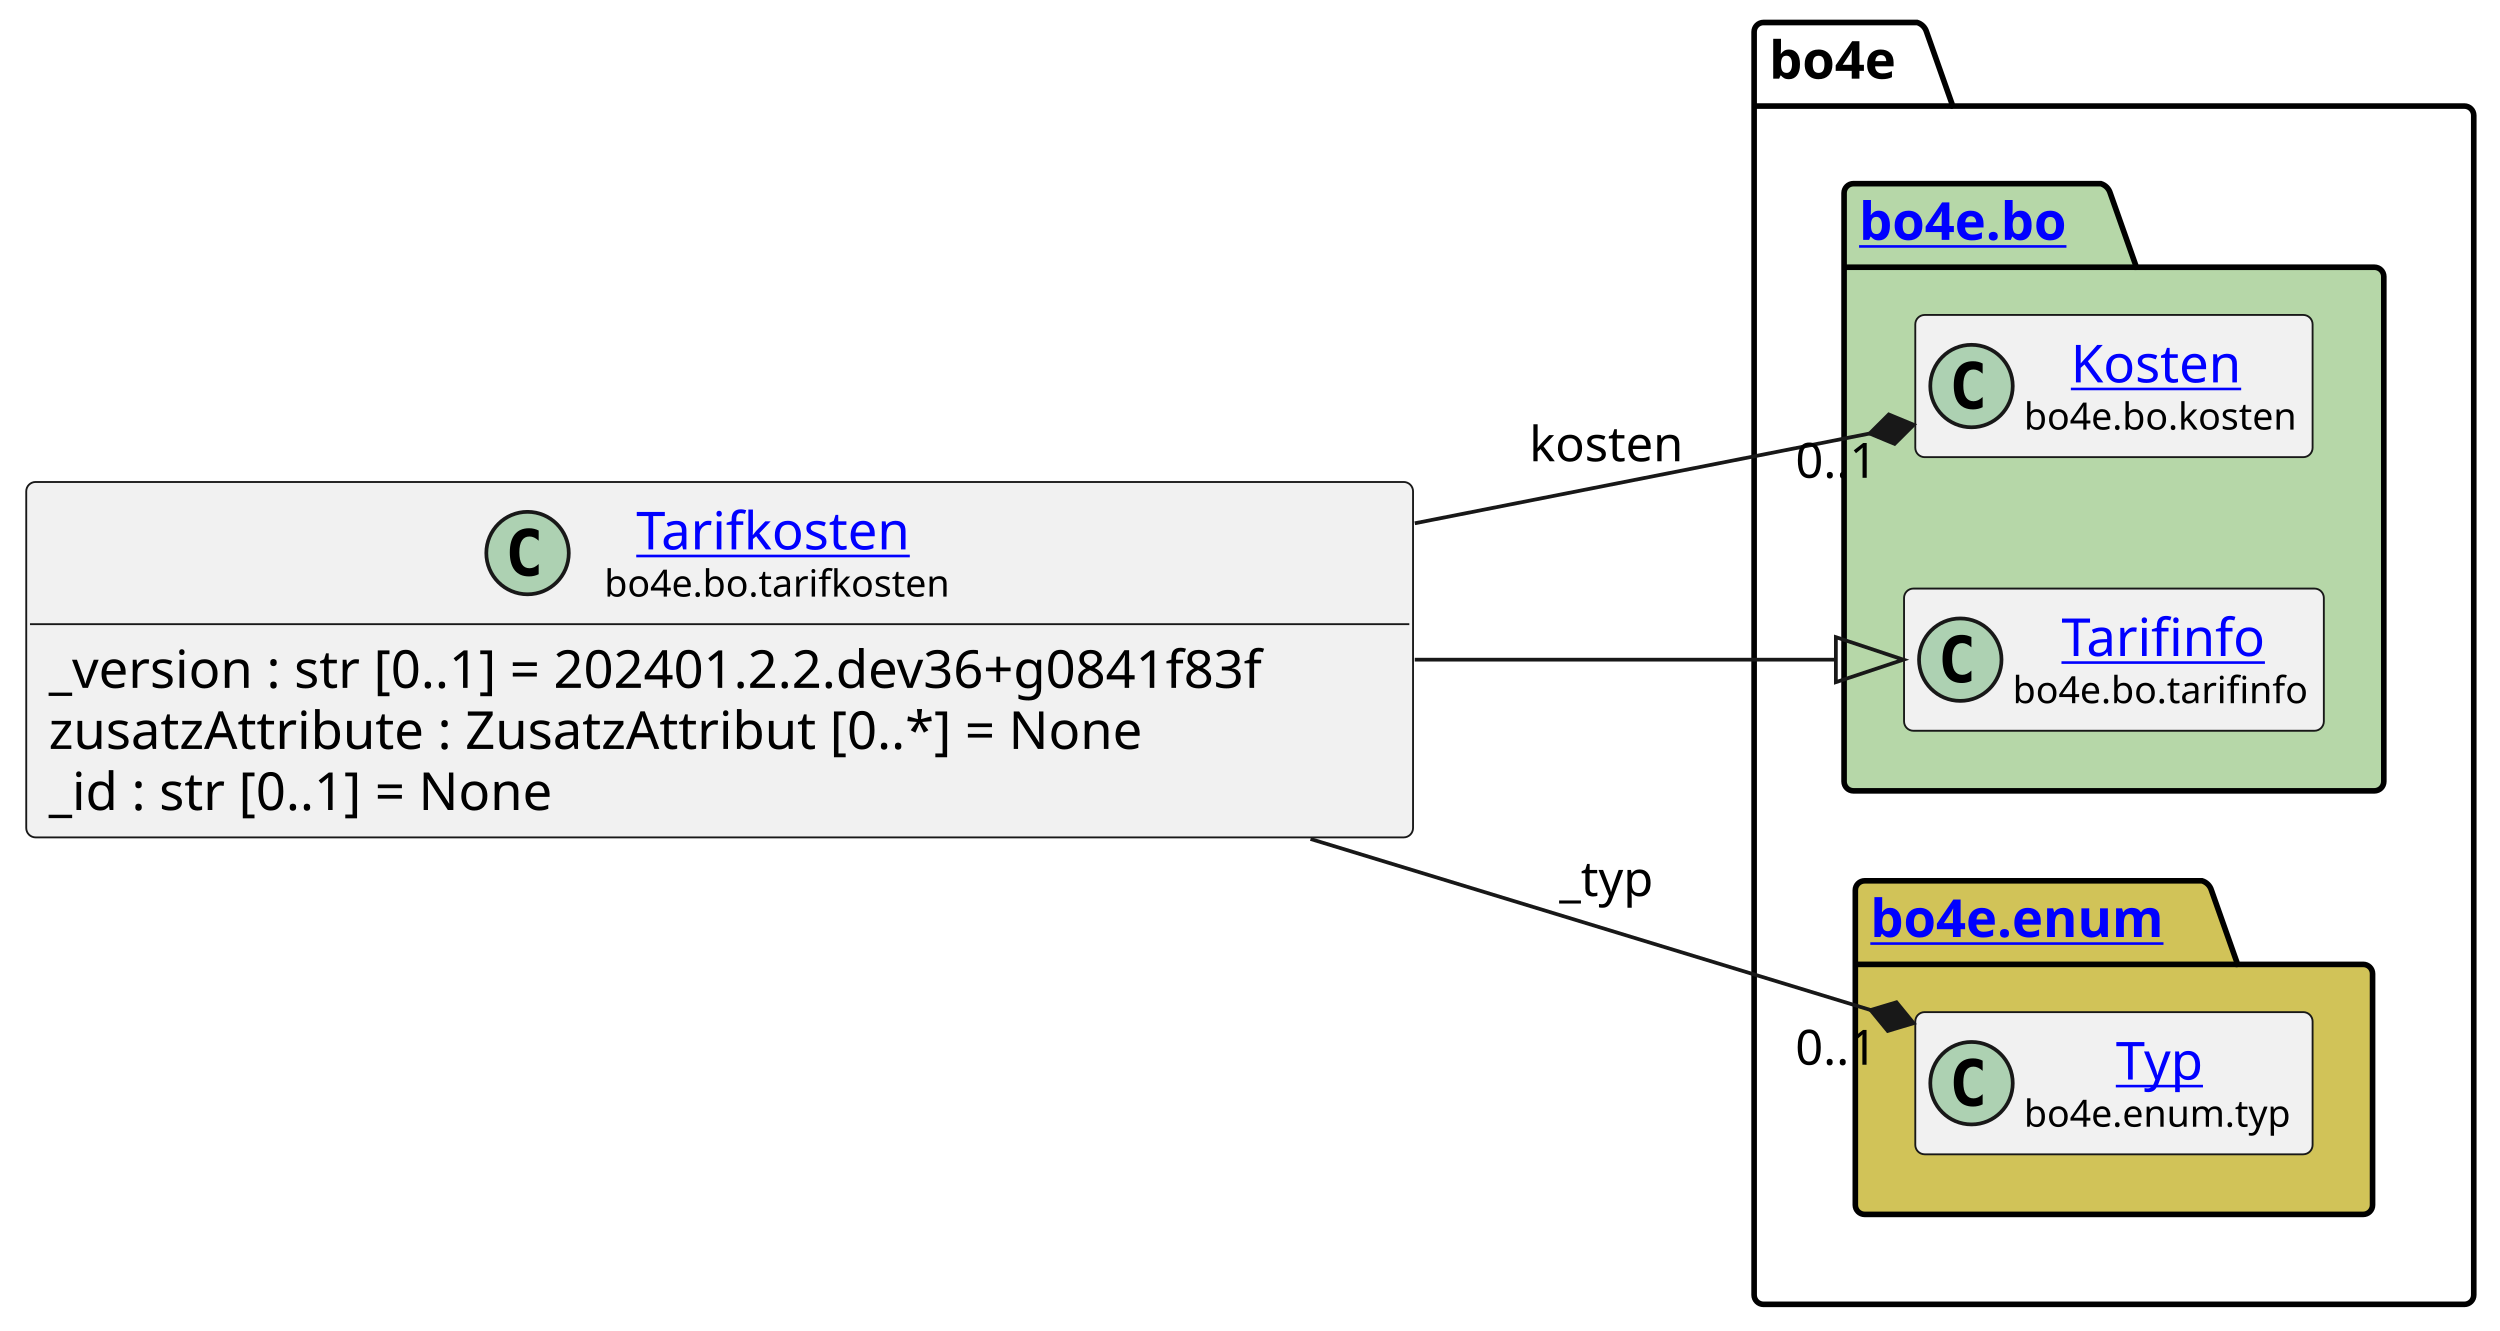
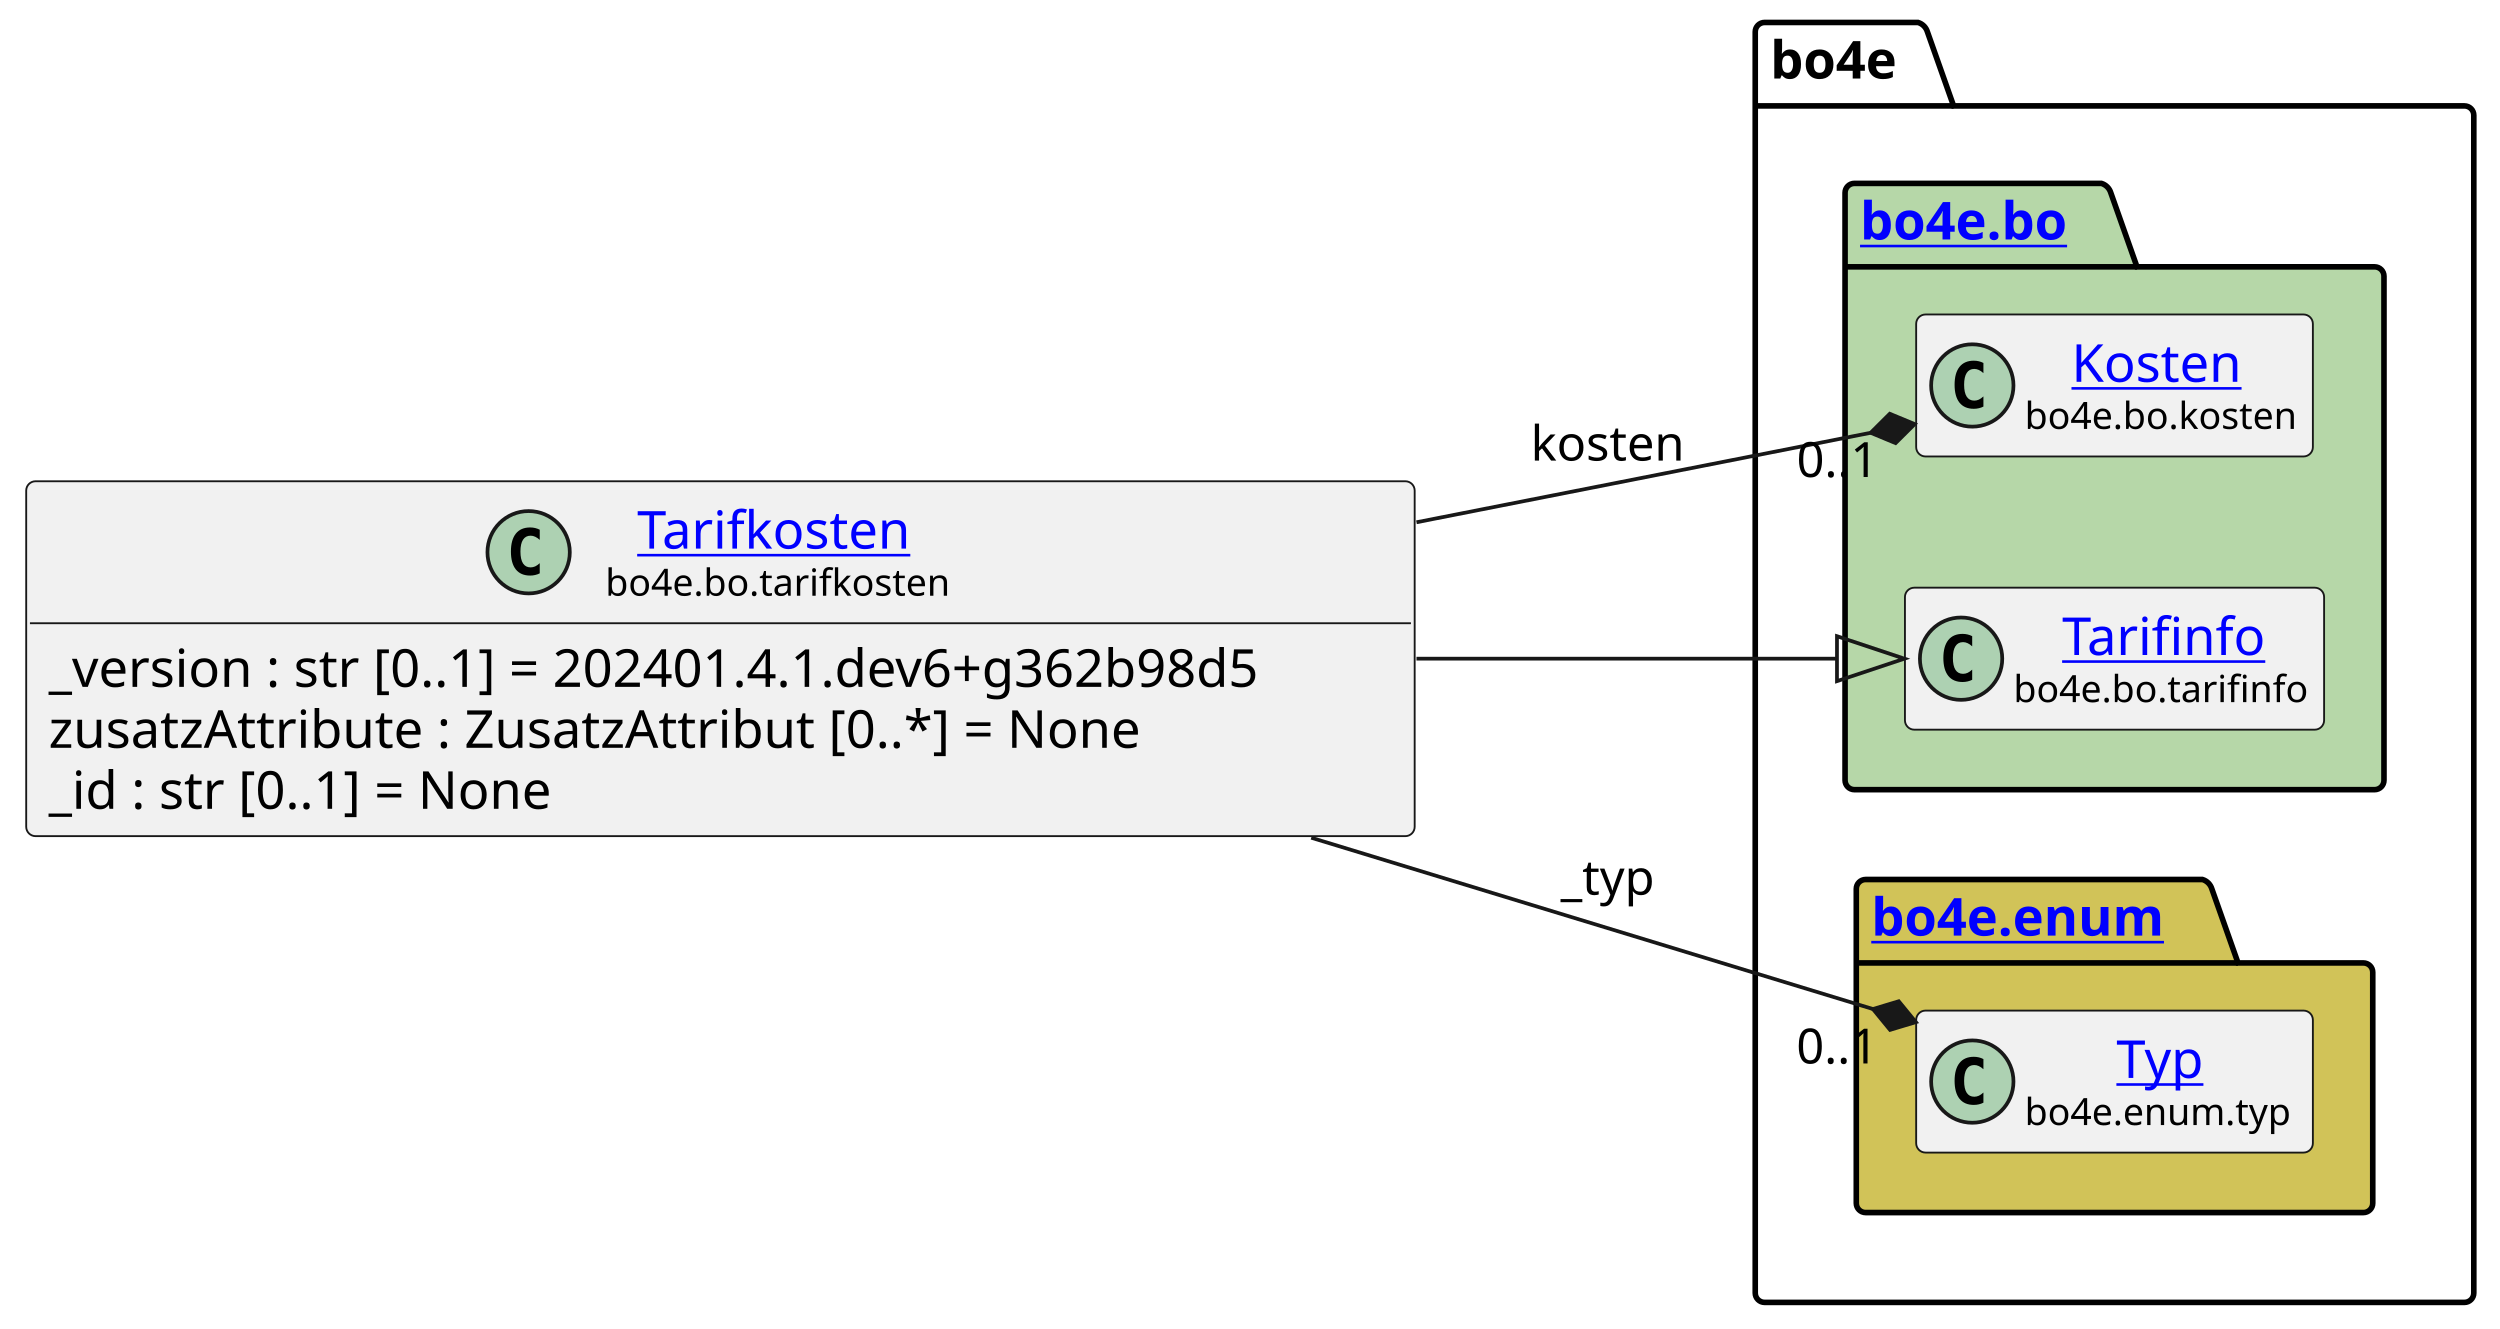
- <svg xmlns="http://www.w3.org/2000/svg" xmlns:xlink="http://www.w3.org/1999/xlink" contentStyleType="text/css" height="355px" preserveAspectRatio="none" style="width:667px;height:355px;background:#FFFFFF;" version="1.1" viewBox="0 0 667 355" width="667px" zoomAndPan="magnify">
+ <svg xmlns="http://www.w3.org/2000/svg" xmlns:xlink="http://www.w3.org/1999/xlink" contentStyleType="text/css" height="355px" preserveAspectRatio="none" style="width:668px;height:355px;background:#FFFFFF;" version="1.1" viewBox="0 0 668 355" width="668px" zoomAndPan="magnify">
  <defs />
  <g>
    <g id="cluster_bo4e">
-       <path d="M470.5,6 L511.5,6 A3.75,3.75 0 0 1 514,8.5 L521,28.297 L657.5,28.297 A2.5,2.5 0 0 1 660,30.797 L660,345.5 A2.5,2.5 0 0 1 657.5,348 L470.5,348 A2.5,2.5 0 0 1 468,345.5 L468,8.5 A2.5,2.5 0 0 1 470.5,6 " fill="none" style="stroke:#000000;stroke-width:1.5;" />
-       <line style="stroke:#000000;stroke-width:1.5;" x1="468" x2="521" y1="28.297" y2="28.297" />
-       <text fill="#000000" font-family="sans-serif" font-size="14" font-weight="bold" lengthAdjust="spacing" textLength="40" x="472" y="20.995">bo4e</text>
+       <path d="M471.5,6 L512.5,6 A3.75,3.75 0 0 1 515,8.5 L522,28.297 L658.5,28.297 A2.5,2.5 0 0 1 661,30.797 L661,345.5 A2.5,2.5 0 0 1 658.5,348 L471.5,348 A2.5,2.5 0 0 1 469,345.5 L469,8.5 A2.5,2.5 0 0 1 471.5,6 " fill="none" style="stroke:#000000;stroke-width:1.5;" />
+       <line style="stroke:#000000;stroke-width:1.5;" x1="469" x2="522" y1="28.297" y2="28.297" />
+       <text fill="#000000" font-family="sans-serif" font-size="14" font-weight="bold" lengthAdjust="spacing" textLength="40" x="473" y="20.995">bo4e</text>
    </g>
    <g id="cluster_bo">
-       <path d="M494.5,49 L560.5,49 A3.75,3.75 0 0 1 563,51.5 L570,71.297 L633.5,71.297 A2.5,2.5 0 0 1 636,73.797 L636,208.5 A2.5,2.5 0 0 1 633.5,211 L494.5,211 A2.5,2.5 0 0 1 492,208.5 L492,51.5 A2.5,2.5 0 0 1 494.5,49 " fill="#B6D7A8" style="stroke:#000000;stroke-width:1.5;" />
-       <line style="stroke:#000000;stroke-width:1.5;" x1="492" x2="570" y1="71.297" y2="71.297" />
+       <path d="M495.5,49 L561.5,49 A3.75,3.75 0 0 1 564,51.5 L571,71.297 L634.5,71.297 A2.5,2.5 0 0 1 637,73.797 L637,208.5 A2.5,2.5 0 0 1 634.5,211 L495.5,211 A2.5,2.5 0 0 1 493,208.5 L493,51.5 A2.5,2.5 0 0 1 495.5,49 " fill="#B6D7A8" style="stroke:#000000;stroke-width:1.5;" />
+       <line style="stroke:#000000;stroke-width:1.5;" x1="493" x2="571" y1="71.297" y2="71.297" />
      <a href="https://bo4e.github.io/BO4E-python/latest/api/bo4e.bo.html" target="_top" title="https://bo4e.github.io/BO4E-python/latest/api/bo4e.bo.html" xlink:actuate="onRequest" xlink:href="https://bo4e.github.io/BO4E-python/latest/api/bo4e.bo.html" xlink:show="new" xlink:title="https://bo4e.github.io/BO4E-python/latest/api/bo4e.bo.html" xlink:type="simple">
-         <text fill="#0000FF" font-family="sans-serif" font-size="14" font-weight="bold" lengthAdjust="spacing" text-decoration="underline" textLength="65" x="496" y="63.995">bo4e.bo</text>
+         <text fill="#0000FF" font-family="sans-serif" font-size="14" font-weight="bold" lengthAdjust="spacing" text-decoration="underline" textLength="65" x="497" y="63.995">bo4e.bo</text>
      </a>
    </g>
    <g id="cluster_enum">
-       <path d="M497.5,235 L587.5,235 A3.75,3.75 0 0 1 590,237.5 L597,257.297 L630.5,257.297 A2.5,2.5 0 0 1 633,259.797 L633,321.5 A2.5,2.5 0 0 1 630.5,324 L497.5,324 A2.5,2.5 0 0 1 495,321.5 L495,237.5 A2.5,2.5 0 0 1 497.5,235 " fill="#D1C358" style="stroke:#000000;stroke-width:1.5;" />
-       <line style="stroke:#000000;stroke-width:1.5;" x1="495" x2="597" y1="257.297" y2="257.297" />
+       <path d="M498.5,235 L588.5,235 A3.75,3.75 0 0 1 591,237.5 L598,257.297 L631.5,257.297 A2.5,2.5 0 0 1 634,259.797 L634,321.5 A2.5,2.5 0 0 1 631.5,324 L498.5,324 A2.5,2.5 0 0 1 496,321.5 L496,237.5 A2.5,2.5 0 0 1 498.5,235 " fill="#D1C358" style="stroke:#000000;stroke-width:1.5;" />
+       <line style="stroke:#000000;stroke-width:1.5;" x1="496" x2="598" y1="257.297" y2="257.297" />
      <a href="https://bo4e.github.io/BO4E-python/latest/api/bo4e.enum.html" target="_top" title="https://bo4e.github.io/BO4E-python/latest/api/bo4e.enum.html" xlink:actuate="onRequest" xlink:href="https://bo4e.github.io/BO4E-python/latest/api/bo4e.enum.html" xlink:show="new" xlink:title="https://bo4e.github.io/BO4E-python/latest/api/bo4e.enum.html" xlink:type="simple">
-         <text fill="#0000FF" font-family="sans-serif" font-size="14" font-weight="bold" lengthAdjust="spacing" text-decoration="underline" textLength="89" x="499" y="249.995">bo4e.enum</text>
+         <text fill="#0000FF" font-family="sans-serif" font-size="14" font-weight="bold" lengthAdjust="spacing" text-decoration="underline" textLength="89" x="500" y="249.995">bo4e.enum</text>
      </a>
    </g>
    <g id="elem_Kosten">
-       <rect codeLine="10" fill="#F1F1F1" height="37.938" id="Kosten" rx="2.5" ry="2.5" style="stroke:#181818;stroke-width:0.5;" width="106" x="511" y="84.03" />
-       <ellipse cx="526" cy="102.999" fill="#ADD1B2" rx="11" ry="11" style="stroke:#181818;stroke-width:1.0;" />
-       <path d="M528.969,108.639 Q528.391,108.936 527.75,109.077 Q527.109,109.233 526.406,109.233 Q523.906,109.233 522.578,107.593 Q521.266,105.936 521.266,102.811 Q521.266,99.686 522.578,98.03 Q523.906,96.374 526.406,96.374 Q527.109,96.374 527.75,96.53 Q528.406,96.686 528.969,96.983 L528.969,99.702 Q528.344,99.124 527.75,98.858 Q527.156,98.577 526.531,98.577 Q525.188,98.577 524.5,99.655 Q523.812,100.718 523.812,102.811 Q523.812,104.905 524.5,105.983 Q525.188,107.046 526.531,107.046 Q527.156,107.046 527.75,106.78 Q528.344,106.499 528.969,105.921 L528.969,108.639 Z " fill="#000000" />
+       <rect codeLine="10" fill="#F1F1F1" height="37.938" id="Kosten" rx="2.5" ry="2.5" style="stroke:#181818;stroke-width:0.5;" width="106" x="512" y="84.03" />
+       <ellipse cx="527" cy="102.999" fill="#ADD1B2" rx="11" ry="11" style="stroke:#181818;stroke-width:1.0;" />
+       <path d="M529.969,108.639 Q529.391,108.936 528.75,109.077 Q528.109,109.233 527.406,109.233 Q524.906,109.233 523.578,107.593 Q522.266,105.936 522.266,102.811 Q522.266,99.686 523.578,98.03 Q524.906,96.374 527.406,96.374 Q528.109,96.374 528.75,96.53 Q529.406,96.686 529.969,96.983 L529.969,99.702 Q529.344,99.124 528.75,98.858 Q528.156,98.577 527.531,98.577 Q526.188,98.577 525.5,99.655 Q524.812,100.718 524.812,102.811 Q524.812,104.905 525.5,105.983 Q526.188,107.046 527.531,107.046 Q528.156,107.046 528.75,106.78 Q529.344,106.499 529.969,105.921 L529.969,108.639 Z " fill="#000000" />
      <a href="https://bo4e.github.io/BO4E-python/latest/api/bo4e.bo.html#bo4e.bo.kosten.Kosten" target="_top" title="https://bo4e.github.io/BO4E-python/latest/api/bo4e.bo.html#bo4e.bo.kosten.Kosten" xlink:actuate="onRequest" xlink:href="https://bo4e.github.io/BO4E-python/latest/api/bo4e.bo.html#bo4e.bo.kosten.Kosten" xlink:show="new" xlink:title="https://bo4e.github.io/BO4E-python/latest/api/bo4e.bo.html#bo4e.bo.kosten.Kosten" xlink:type="simple">
-         <text fill="#0000FF" font-family="sans-serif" font-size="14" lengthAdjust="spacing" text-decoration="underline" textLength="49" x="552.5" y="102.025">Kosten</text>
+         <text fill="#0000FF" font-family="sans-serif" font-size="14" lengthAdjust="spacing" text-decoration="underline" textLength="49" x="553.5" y="102.025">Kosten</text>
      </a>
-       <text fill="#000000" font-family="sans-serif" font-size="10" lengthAdjust="spacing" textLength="74" x="540" y="114.609">bo4e.bo.kosten</text>
+       <text fill="#000000" font-family="sans-serif" font-size="10" lengthAdjust="spacing" textLength="74" x="541" y="114.609">bo4e.bo.kosten</text>
    </g>
    <g id="elem_Tarifinfo">
-       <rect codeLine="11" fill="#F1F1F1" height="37.938" id="Tarifinfo" rx="2.5" ry="2.5" style="stroke:#181818;stroke-width:0.5;" width="112" x="508" y="157.03" />
-       <ellipse cx="523" cy="175.999" fill="#ADD1B2" rx="11" ry="11" style="stroke:#181818;stroke-width:1.0;" />
-       <path d="M525.969,181.639 Q525.391,181.936 524.75,182.077 Q524.109,182.233 523.406,182.233 Q520.906,182.233 519.578,180.593 Q518.266,178.936 518.266,175.811 Q518.266,172.686 519.578,171.03 Q520.906,169.374 523.406,169.374 Q524.109,169.374 524.75,169.53 Q525.406,169.686 525.969,169.983 L525.969,172.702 Q525.344,172.124 524.75,171.858 Q524.156,171.577 523.531,171.577 Q522.188,171.577 521.5,172.655 Q520.812,173.718 520.812,175.811 Q520.812,177.905 521.5,178.983 Q522.188,180.046 523.531,180.046 Q524.156,180.046 524.75,179.78 Q525.344,179.499 525.969,178.921 L525.969,181.639 Z " fill="#000000" />
+       <rect codeLine="11" fill="#F1F1F1" height="37.938" id="Tarifinfo" rx="2.5" ry="2.5" style="stroke:#181818;stroke-width:0.5;" width="112" x="509" y="157.03" />
+       <ellipse cx="524" cy="175.999" fill="#ADD1B2" rx="11" ry="11" style="stroke:#181818;stroke-width:1.0;" />
+       <path d="M526.969,181.639 Q526.391,181.936 525.75,182.077 Q525.109,182.233 524.406,182.233 Q521.906,182.233 520.578,180.593 Q519.266,178.936 519.266,175.811 Q519.266,172.686 520.578,171.03 Q521.906,169.374 524.406,169.374 Q525.109,169.374 525.75,169.53 Q526.406,169.686 526.969,169.983 L526.969,172.702 Q526.344,172.124 525.75,171.858 Q525.156,171.577 524.531,171.577 Q523.188,171.577 522.5,172.655 Q521.812,173.718 521.812,175.811 Q521.812,177.905 522.5,178.983 Q523.188,180.046 524.531,180.046 Q525.156,180.046 525.75,179.78 Q526.344,179.499 526.969,178.921 L526.969,181.639 Z " fill="#000000" />
      <a href="https://bo4e.github.io/BO4E-python/latest/api/bo4e.bo.html#bo4e.bo.tarifinfo.Tarifinfo" target="_top" title="https://bo4e.github.io/BO4E-python/latest/api/bo4e.bo.html#bo4e.bo.tarifinfo.Tarifinfo" xlink:actuate="onRequest" xlink:href="https://bo4e.github.io/BO4E-python/latest/api/bo4e.bo.html#bo4e.bo.tarifinfo.Tarifinfo" xlink:show="new" xlink:title="https://bo4e.github.io/BO4E-python/latest/api/bo4e.bo.html#bo4e.bo.tarifinfo.Tarifinfo" xlink:type="simple">
-         <text fill="#0000FF" font-family="sans-serif" font-size="14" lengthAdjust="spacing" text-decoration="underline" textLength="54" x="550" y="175.025">Tarifinfo</text>
+         <text fill="#0000FF" font-family="sans-serif" font-size="14" lengthAdjust="spacing" text-decoration="underline" textLength="54" x="551" y="175.025">Tarifinfo</text>
      </a>
-       <text fill="#000000" font-family="sans-serif" font-size="10" lengthAdjust="spacing" textLength="80" x="537" y="187.609">bo4e.bo.tarifinfo</text>
+       <text fill="#000000" font-family="sans-serif" font-size="10" lengthAdjust="spacing" textLength="80" x="538" y="187.609">bo4e.bo.tarifinfo</text>
    </g>
    <g id="elem_Typ">
-       <rect codeLine="14" fill="#F1F1F1" height="37.938" id="Typ" rx="2.5" ry="2.5" style="stroke:#181818;stroke-width:0.5;" width="106" x="511" y="270.03" />
-       <ellipse cx="526" cy="288.999" fill="#ADD1B2" rx="11" ry="11" style="stroke:#181818;stroke-width:1.0;" />
-       <path d="M528.969,294.639 Q528.391,294.936 527.75,295.077 Q527.109,295.233 526.406,295.233 Q523.906,295.233 522.578,293.592 Q521.266,291.936 521.266,288.811 Q521.266,285.686 522.578,284.03 Q523.906,282.374 526.406,282.374 Q527.109,282.374 527.75,282.53 Q528.406,282.686 528.969,282.983 L528.969,285.702 Q528.344,285.124 527.75,284.858 Q527.156,284.577 526.531,284.577 Q525.188,284.577 524.5,285.655 Q523.812,286.717 523.812,288.811 Q523.812,290.905 524.5,291.983 Q525.188,293.046 526.531,293.046 Q527.156,293.046 527.75,292.78 Q528.344,292.499 528.969,291.921 L528.969,294.639 Z " fill="#000000" />
+       <rect codeLine="14" fill="#F1F1F1" height="37.938" id="Typ" rx="2.5" ry="2.5" style="stroke:#181818;stroke-width:0.5;" width="106" x="512" y="270.03" />
+       <ellipse cx="527" cy="288.999" fill="#ADD1B2" rx="11" ry="11" style="stroke:#181818;stroke-width:1.0;" />
+       <path d="M529.969,294.639 Q529.391,294.936 528.75,295.077 Q528.109,295.233 527.406,295.233 Q524.906,295.233 523.578,293.592 Q522.266,291.936 522.266,288.811 Q522.266,285.686 523.578,284.03 Q524.906,282.374 527.406,282.374 Q528.109,282.374 528.75,282.53 Q529.406,282.686 529.969,282.983 L529.969,285.702 Q529.344,285.124 528.75,284.858 Q528.156,284.577 527.531,284.577 Q526.188,284.577 525.5,285.655 Q524.812,286.717 524.812,288.811 Q524.812,290.905 525.5,291.983 Q526.188,293.046 527.531,293.046 Q528.156,293.046 528.75,292.78 Q529.344,292.499 529.969,291.921 L529.969,294.639 Z " fill="#000000" />
      <a href="https://bo4e.github.io/BO4E-python/latest/api/bo4e.enum.html#bo4e.enum.typ.Typ" target="_top" title="https://bo4e.github.io/BO4E-python/latest/api/bo4e.enum.html#bo4e.enum.typ.Typ" xlink:actuate="onRequest" xlink:href="https://bo4e.github.io/BO4E-python/latest/api/bo4e.enum.html#bo4e.enum.typ.Typ" xlink:show="new" xlink:title="https://bo4e.github.io/BO4E-python/latest/api/bo4e.enum.html#bo4e.enum.typ.Typ" xlink:type="simple">
-         <text fill="#0000FF" font-family="sans-serif" font-size="14" lengthAdjust="spacing" text-decoration="underline" textLength="25" x="564.5" y="288.025">Typ</text>
+         <text fill="#0000FF" font-family="sans-serif" font-size="14" lengthAdjust="spacing" text-decoration="underline" textLength="25" x="565.5" y="288.025">Typ</text>
      </a>
-       <text fill="#000000" font-family="sans-serif" font-size="10" lengthAdjust="spacing" textLength="74" x="540" y="300.609">bo4e.enum.typ</text>
+       <text fill="#000000" font-family="sans-serif" font-size="10" lengthAdjust="spacing" textLength="74" x="541" y="300.609">bo4e.enum.typ</text>
    </g>
    <g id="elem_Tarifkosten">
-       <rect codeLine="3" fill="#F1F1F1" height="94.828" id="Tarifkosten" rx="2.5" ry="2.5" style="stroke:#181818;stroke-width:0.5;" width="370" x="7" y="128.59" />
-       <ellipse cx="140.75" cy="147.559" fill="#ADD1B2" rx="11" ry="11" style="stroke:#181818;stroke-width:1.0;" />
-       <path d="M143.719,153.199 Q143.141,153.496 142.5,153.637 Q141.859,153.793 141.156,153.793 Q138.656,153.793 137.328,152.153 Q136.016,150.496 136.016,147.371 Q136.016,144.246 137.328,142.59 Q138.656,140.934 141.156,140.934 Q141.859,140.934 142.5,141.09 Q143.156,141.246 143.719,141.543 L143.719,144.262 Q143.094,143.684 142.5,143.418 Q141.906,143.137 141.281,143.137 Q139.938,143.137 139.25,144.215 Q138.562,145.278 138.562,147.371 Q138.562,149.465 139.25,150.543 Q139.938,151.606 141.281,151.606 Q141.906,151.606 142.5,151.34 Q143.094,151.059 143.719,150.481 L143.719,153.199 Z " fill="#000000" />
+       <rect codeLine="3" fill="#F1F1F1" height="94.828" id="Tarifkosten" rx="2.5" ry="2.5" style="stroke:#181818;stroke-width:0.5;" width="371" x="7" y="128.59" />
+       <ellipse cx="141.25" cy="147.559" fill="#ADD1B2" rx="11" ry="11" style="stroke:#181818;stroke-width:1.0;" />
+       <path d="M144.219,153.199 Q143.641,153.496 143,153.637 Q142.359,153.793 141.656,153.793 Q139.156,153.793 137.828,152.153 Q136.516,150.496 136.516,147.371 Q136.516,144.246 137.828,142.59 Q139.156,140.934 141.656,140.934 Q142.359,140.934 143,141.09 Q143.656,141.246 144.219,141.543 L144.219,144.262 Q143.594,143.684 143,143.418 Q142.406,143.137 141.781,143.137 Q140.438,143.137 139.75,144.215 Q139.062,145.278 139.062,147.371 Q139.062,149.465 139.75,150.543 Q140.438,151.606 141.781,151.606 Q142.406,151.606 143,151.34 Q143.594,151.059 144.219,150.481 L144.219,153.199 Z " fill="#000000" />
      <a href="https://bo4e.github.io/BO4E-python/latest/api/bo4e.bo.html#bo4e.bo.tarifkosten.Tarifkosten" target="_top" title="https://bo4e.github.io/BO4E-python/latest/api/bo4e.bo.html#bo4e.bo.tarifkosten.Tarifkosten" xlink:actuate="onRequest" xlink:href="https://bo4e.github.io/BO4E-python/latest/api/bo4e.bo.html#bo4e.bo.tarifkosten.Tarifkosten" xlink:show="new" xlink:title="https://bo4e.github.io/BO4E-python/latest/api/bo4e.bo.html#bo4e.bo.tarifkosten.Tarifkosten" xlink:type="simple">
-         <text fill="#0000FF" font-family="sans-serif" font-size="14" lengthAdjust="spacing" text-decoration="underline" textLength="77" x="169.75" y="146.585">Tarifkosten</text>
+         <text fill="#0000FF" font-family="sans-serif" font-size="14" lengthAdjust="spacing" text-decoration="underline" textLength="77" x="170.25" y="146.585">Tarifkosten</text>
      </a>
-       <text fill="#000000" font-family="sans-serif" font-size="10" lengthAdjust="spacing" textLength="94" x="161.25" y="159.169">bo4e.bo.tarifkosten</text>
-       <line style="stroke:#181818;stroke-width:0.5;" x1="8" x2="376" y1="166.528" y2="166.528" />
-       <text fill="#000000" font-family="sans-serif" font-size="14" lengthAdjust="spacing" textLength="358" x="13" y="183.523">_version : str [0..1] = 202401.2.2.dev36+g0841f83f</text>
+       <text fill="#000000" font-family="sans-serif" font-size="10" lengthAdjust="spacing" textLength="94" x="161.75" y="159.169">bo4e.bo.tarifkosten</text>
+       <line style="stroke:#181818;stroke-width:0.5;" x1="8" x2="377" y1="166.528" y2="166.528" />
+       <text fill="#000000" font-family="sans-serif" font-size="14" lengthAdjust="spacing" textLength="359" x="13" y="183.523">_version : str [0..1] = 202401.4.1.dev6+g362b98d5</text>
      <text fill="#000000" font-family="sans-serif" font-size="14" lengthAdjust="spacing" textLength="311" x="13" y="199.82">zusatzAttribute : ZusatzAttribut [0..*] = None</text>
      <text fill="#000000" font-family="sans-serif" font-size="14" lengthAdjust="spacing" textLength="147" x="13" y="216.116">_id : str [0..1] = None</text>
    </g>
    <g id="link_Tarifkosten_Tarifinfo">
-       <path codeLine="17" d="M377.46,176 C425.07,176 454.72,176 489.81,176 " fill="none" id="Tarifkosten-to-Tarifinfo" style="stroke:#181818;stroke-width:1.0;" />
-       <polygon fill="none" points="507.81,176,489.81,170,489.81,182,507.81,176" style="stroke:#181818;stroke-width:1.0;" />
+       <path codeLine="17" d="M378.48,176 C426.1,176 455.75,176 490.84,176 " fill="none" id="Tarifkosten-to-Tarifinfo" style="stroke:#181818;stroke-width:1.0;" />
+       <polygon fill="none" points="508.84,176,490.84,170,490.84,182,508.84,176" style="stroke:#181818;stroke-width:1.0;" />
    </g>
    <g id="link_Tarifkosten_Typ">
-       <path codeLine="18" d="M349.65,223.84 C407.2,241.42 457.023,256.635 499.073,269.476 " fill="none" id="Tarifkosten-to-Typ" style="stroke:#181818;stroke-width:1.0;" />
-       <polygon fill="#181818" points="510.55,272.98,505.98,267.402,499.073,269.476,503.643,275.053,510.55,272.98" style="stroke:#181818;stroke-width:1.0;" />
-       <text fill="#000000" font-family="sans-serif" font-size="13" lengthAdjust="spacing" textLength="27" x="416" y="239.067">_typ</text>
-       <text fill="#000000" font-family="sans-serif" font-size="13" lengthAdjust="spacing" textLength="24" x="478.982" y="284.07">0..1</text>
+       <path codeLine="18" d="M350.36,223.84 C408.18,241.48 458.311,256.772 500.441,269.612 " fill="none" id="Tarifkosten-to-Typ" style="stroke:#181818;stroke-width:1.0;" />
+       <polygon fill="#181818" points="511.92,273.11,507.347,267.535,500.441,269.612,505.014,275.187,511.92,273.11" style="stroke:#181818;stroke-width:1.0;" />
+       <text fill="#000000" font-family="sans-serif" font-size="13" lengthAdjust="spacing" textLength="27" x="417" y="239.067">_typ</text>
+       <text fill="#000000" font-family="sans-serif" font-size="13" lengthAdjust="spacing" textLength="24" x="479.988" y="284.163">0..1</text>
    </g>
    <g id="link_Tarifkosten_Kosten">
-       <path codeLine="19" d="M377.46,139.61 C426.33,129.96 463.487,122.633 498.817,115.663 " fill="none" id="Tarifkosten-to-Kosten" style="stroke:#181818;stroke-width:1.0;" />
-       <polygon fill="#181818" points="510.59,113.34,503.929,110.577,498.817,115.663,505.478,118.426,510.59,113.34" style="stroke:#181818;stroke-width:1.0;" />
-       <text fill="#000000" font-family="sans-serif" font-size="13" lengthAdjust="spacing" textLength="43" x="408" y="123.067">kosten</text>
-       <text fill="#000000" font-family="sans-serif" font-size="13" lengthAdjust="spacing" textLength="24" x="479.027" y="127.478">0..1</text>
+       <path codeLine="19" d="M378.48,139.55 C427.37,129.92 464.516,122.6 499.836,115.64 " fill="none" id="Tarifkosten-to-Kosten" style="stroke:#181818;stroke-width:1.0;" />
+       <polygon fill="#181818" points="511.61,113.32,504.95,110.555,499.836,115.64,506.497,118.405,511.61,113.32" style="stroke:#181818;stroke-width:1.0;" />
+       <text fill="#000000" font-family="sans-serif" font-size="13" lengthAdjust="spacing" textLength="43" x="409" y="123.067">kosten</text>
+       <text fill="#000000" font-family="sans-serif" font-size="13" lengthAdjust="spacing" textLength="24" x="480.049" y="127.455">0..1</text>
    </g>
  </g>
</svg>
